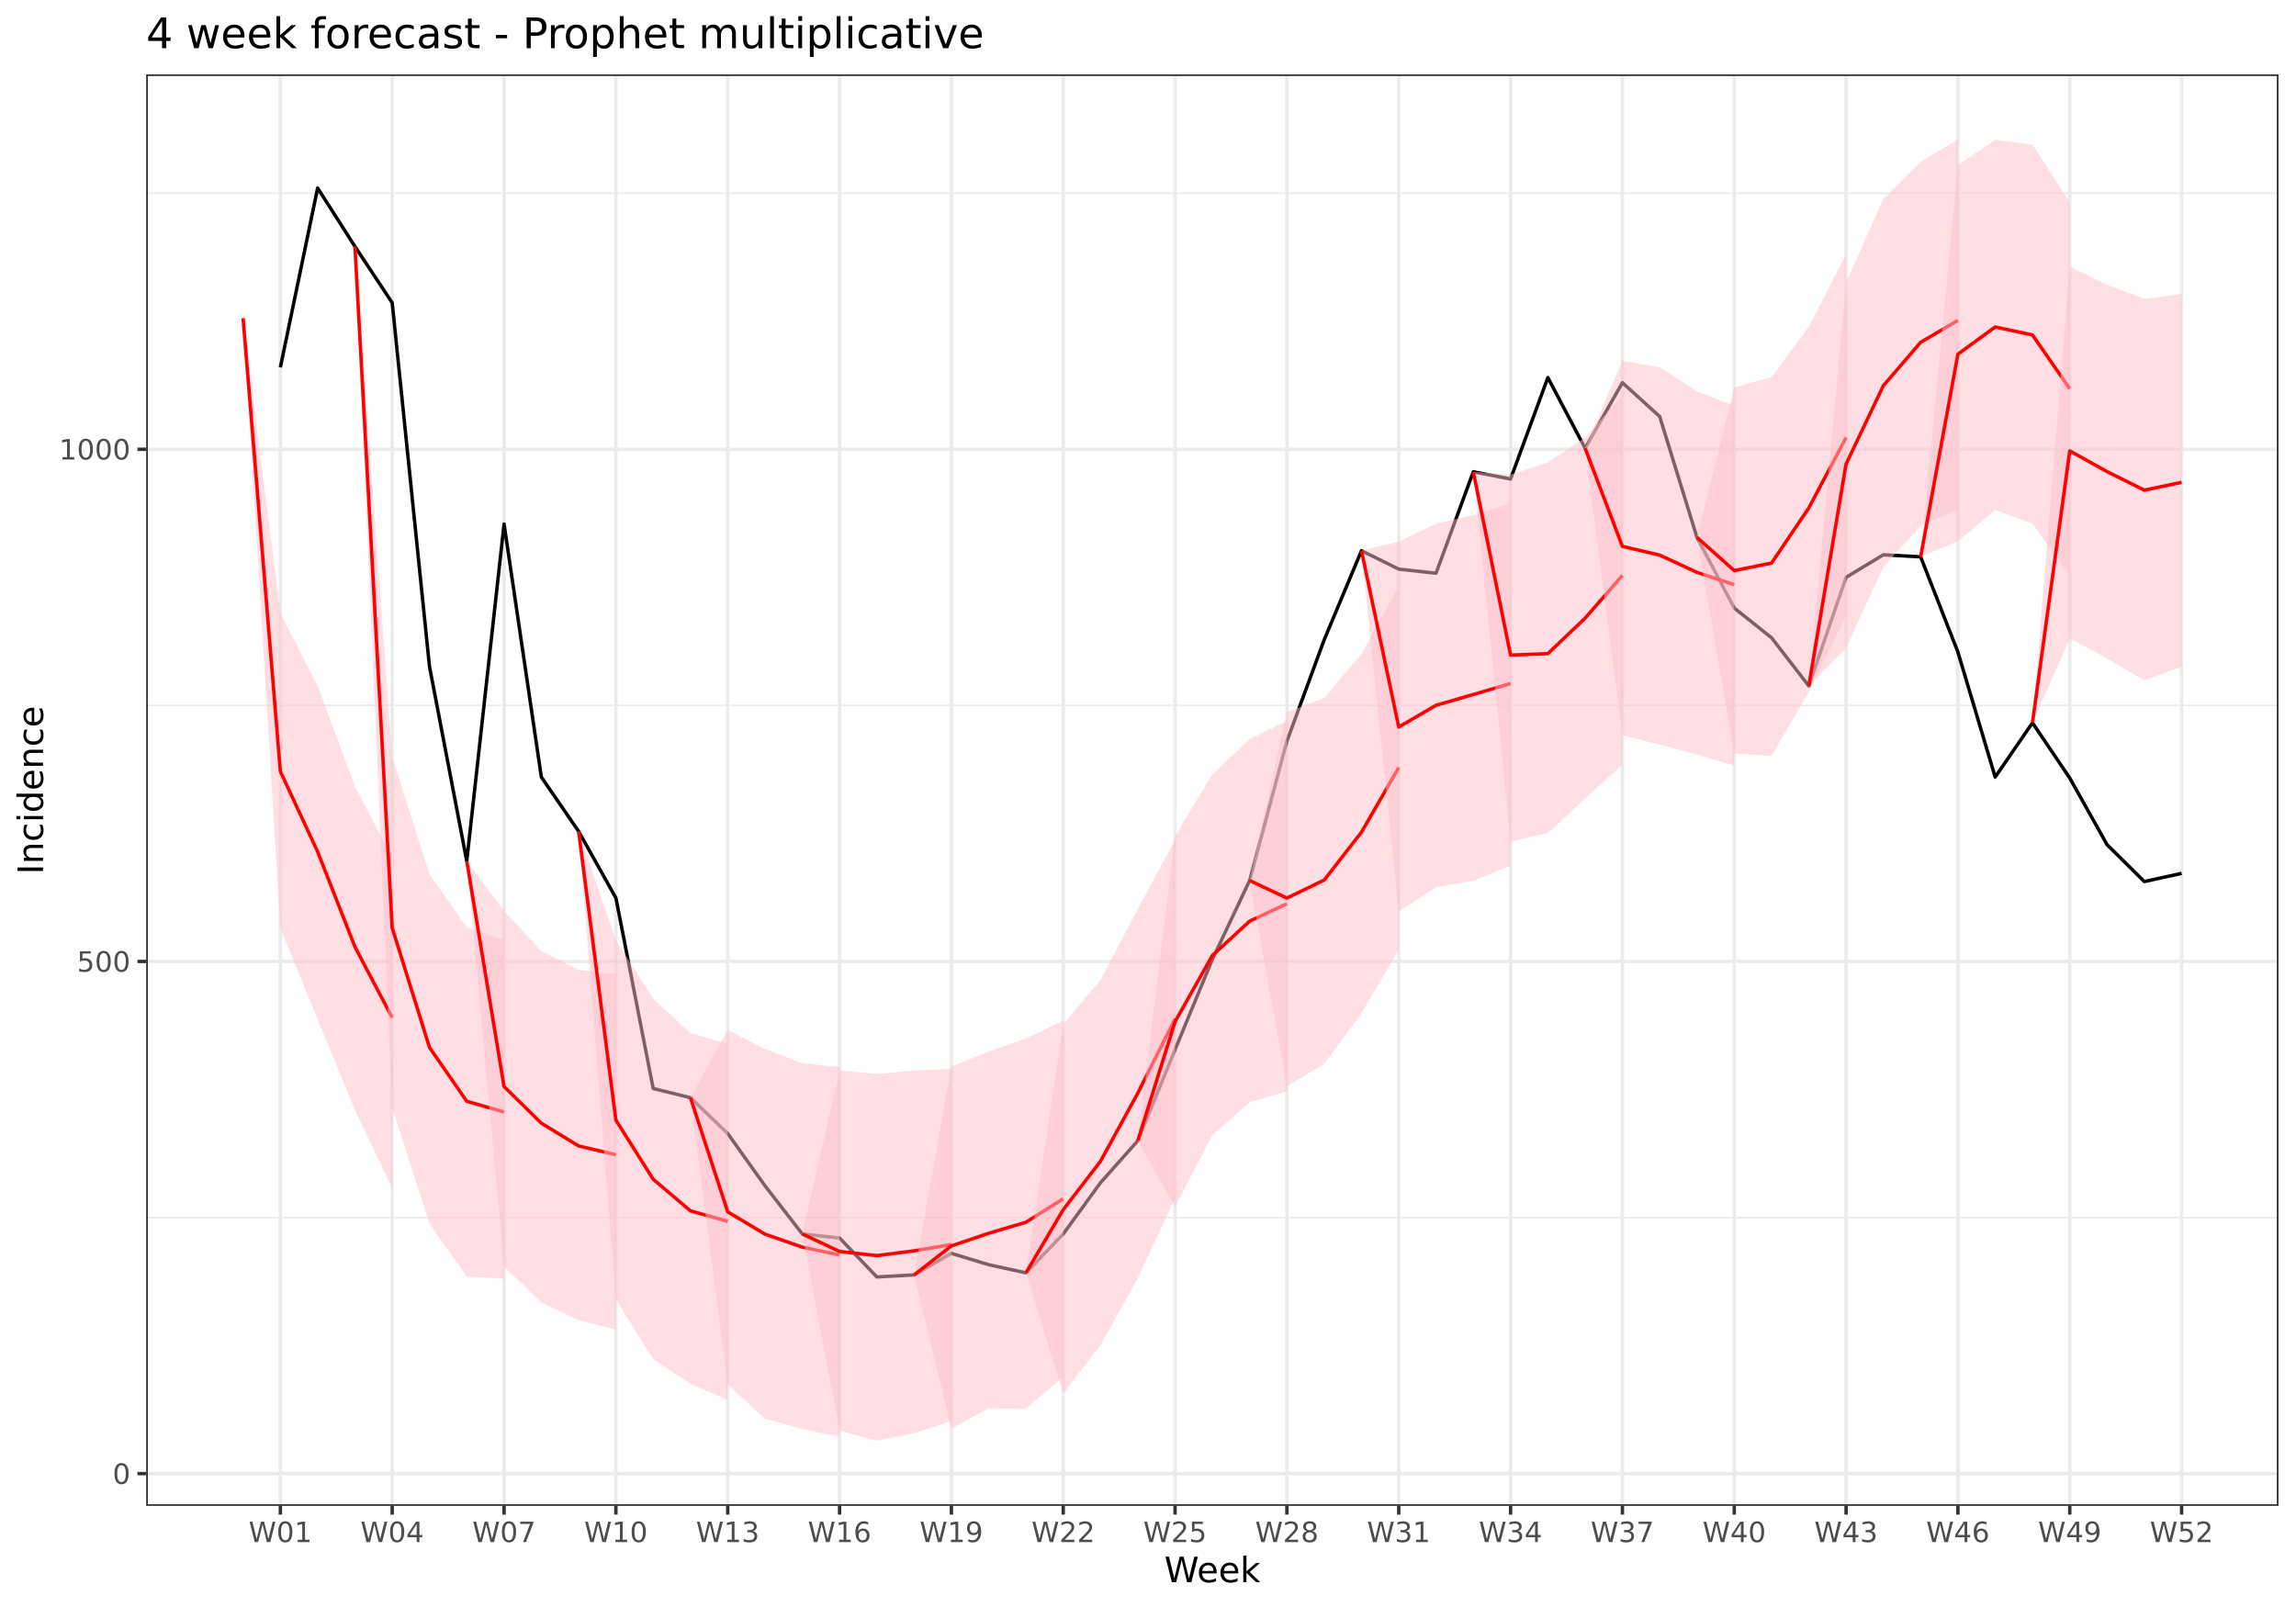
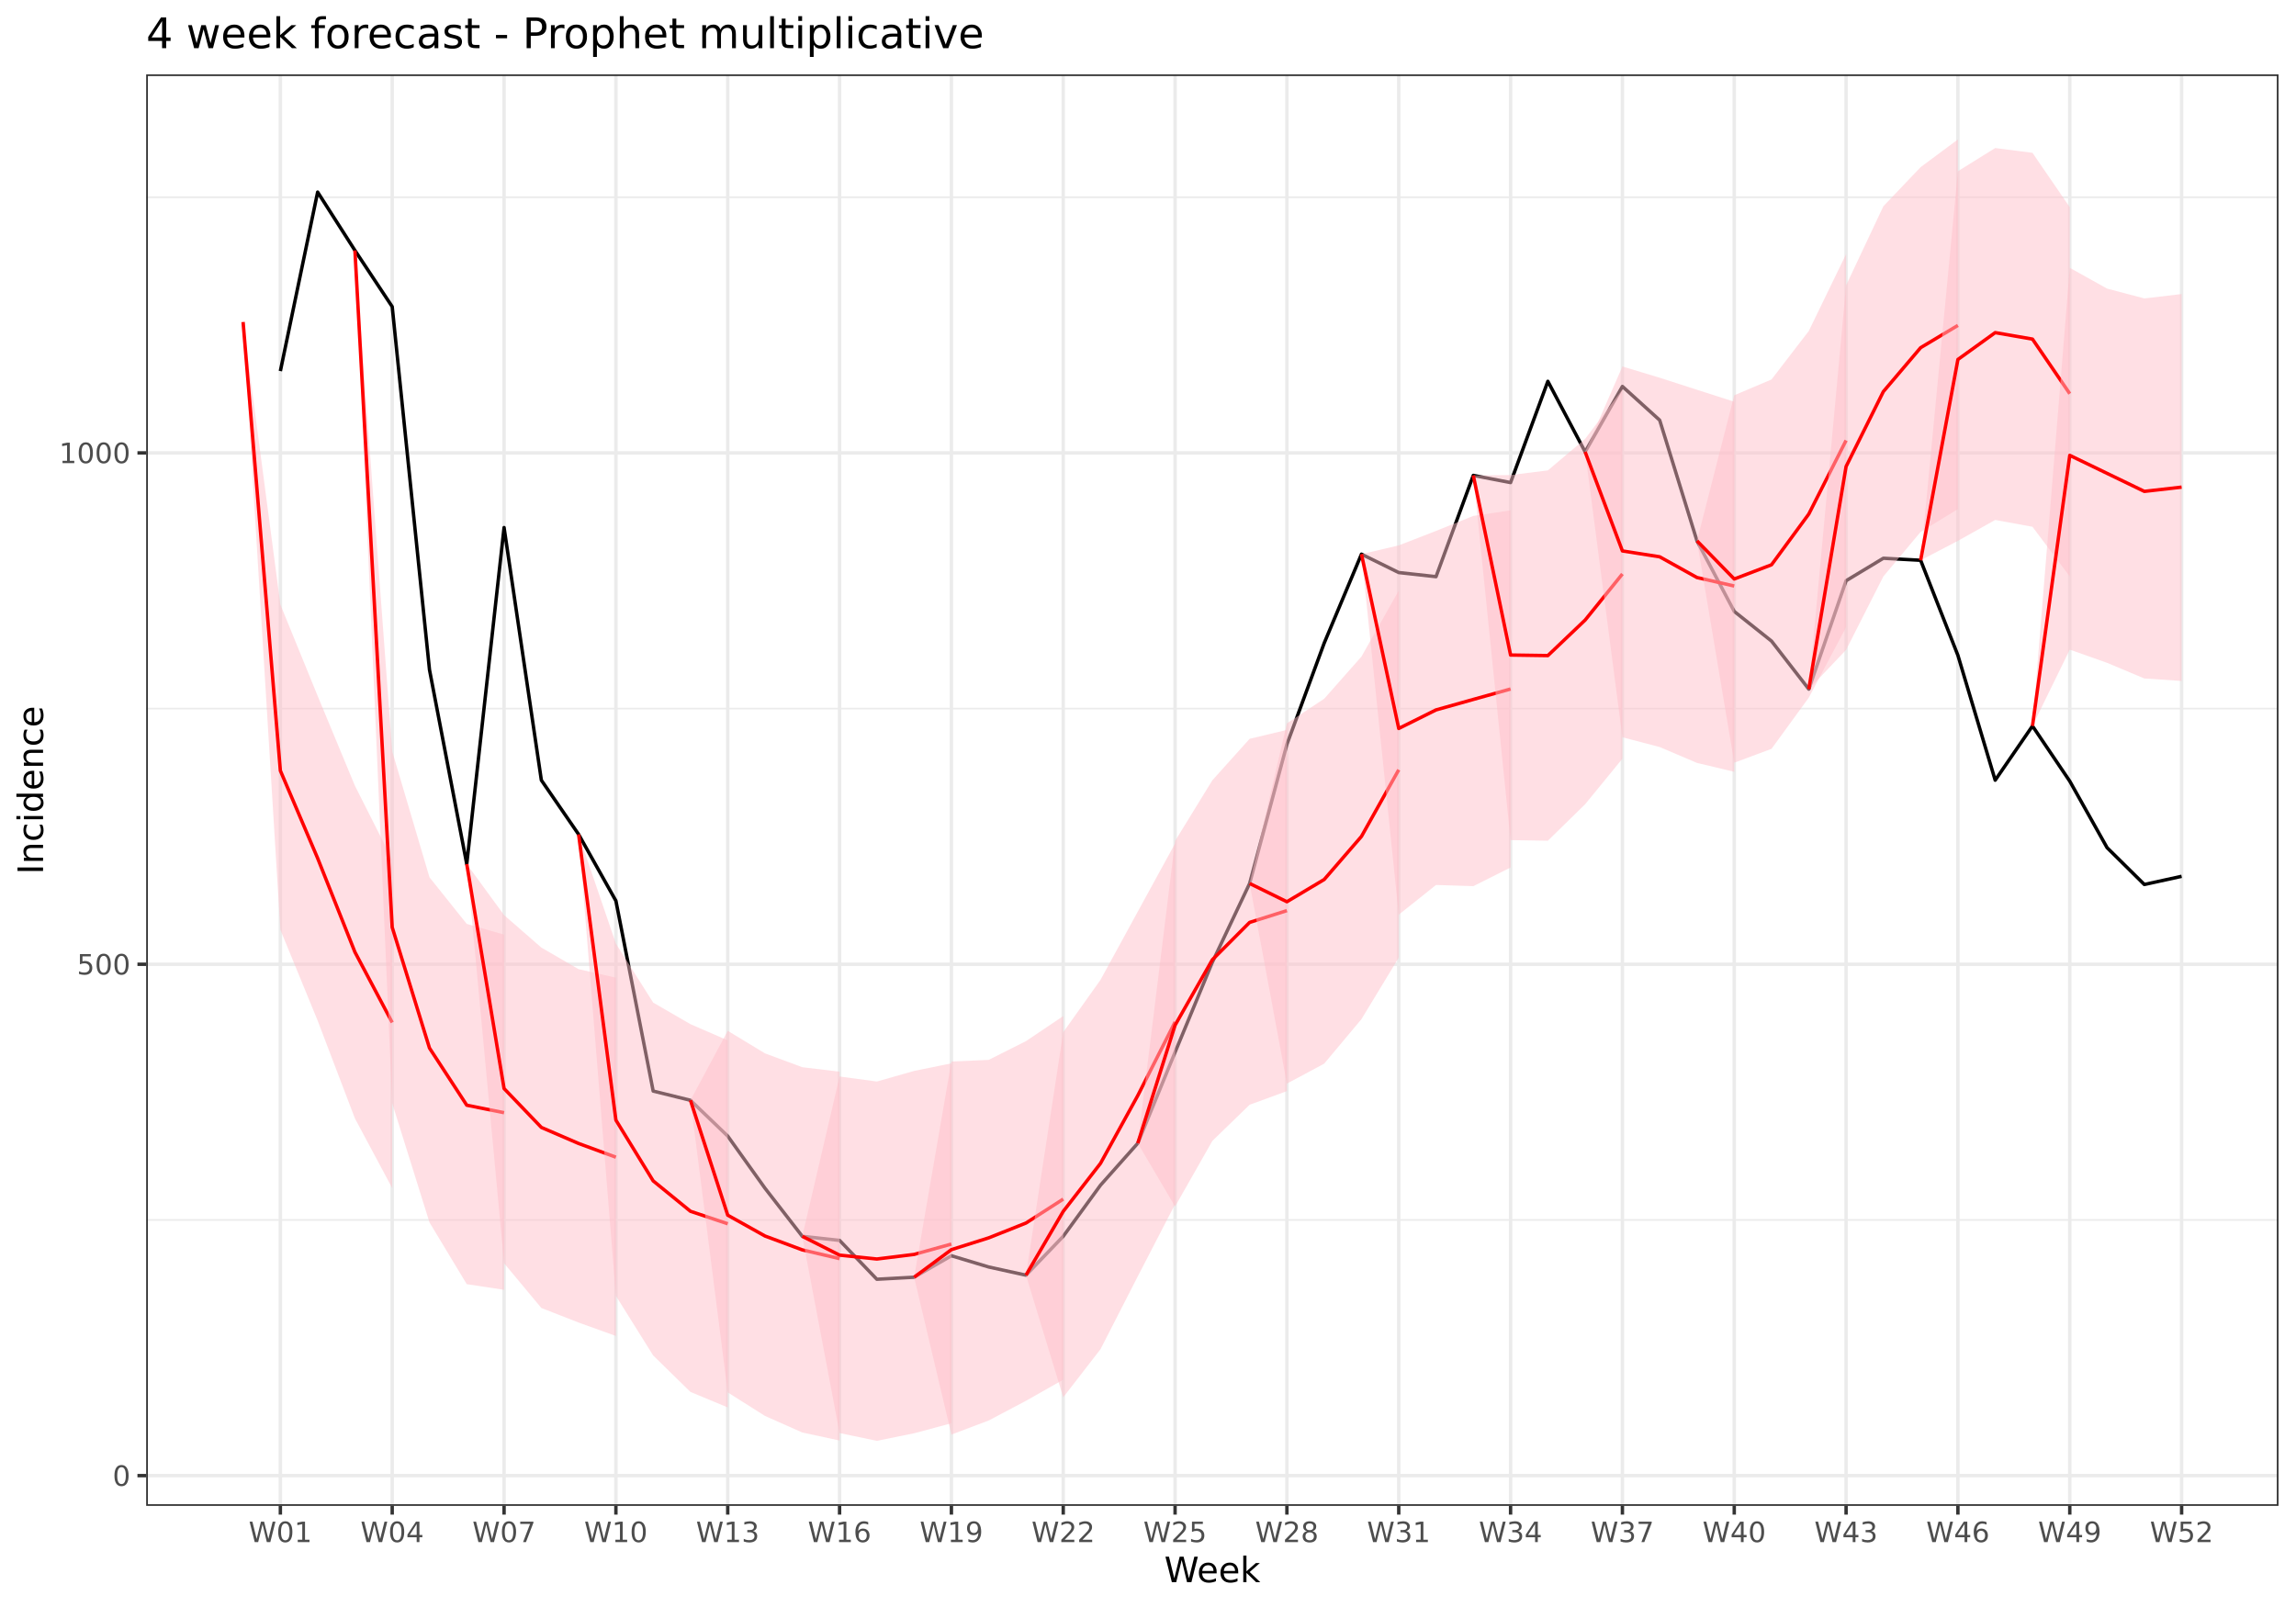
<svg xmlns="http://www.w3.org/2000/svg" class="svglite" width="720.00pt" height="504.00pt" viewBox="0 0 720.00 504.00">
  <defs>
    <style type="text/css">
    .svglite line, .svglite polyline, .svglite polygon, .svglite path, .svglite rect, .svglite circle {
      fill: none;
      stroke: #000000;
      stroke-linecap: round;
      stroke-linejoin: round;
      stroke-miterlimit: 10.00;
    }
    .svglite text {
      white-space: pre;
    }
  </style>
  </defs>
  <rect width="100%" height="100%" style="stroke: none; fill: #FFFFFF;" />
  <defs>
    <clipPath id="cpMC4wMHw3MjAuMDB8MC4wMHw1MDQuMDA=">
      <rect x="0.00" y="0.00" width="720.00" height="504.00" />
    </clipPath>
  </defs>
  <g clip-path="url(#cpMC4wMHw3MjAuMDB8MC4wMHw1MDQuMDA=)">
    <rect x="0.00" y="-0" width="720.00" height="504.00" style="stroke-width: 1.07; stroke: #FFFFFF; fill: #FFFFFF;" />
  </g>
  <defs>
    <clipPath id="cpNDUuODR8NzE0LjUyfDIzLjMyfDQ3Mi4yOQ==">
      <rect x="45.84" y="23.32" width="668.68" height="448.97" />
    </clipPath>
  </defs>
  <g clip-path="url(#cpNDUuODR8NzE0LjUyfDIzLjMyfDQ3Mi4yOQ==)">
    <rect x="45.84" y="23.32" width="668.68" height="448.97" style="stroke-width: 1.07; stroke: none; fill: #FFFFFF;" />
-     <polyline points="45.84,381.86 714.52,381.86 " style="stroke-width: 0.53; stroke: #EBEBEB; stroke-linecap: butt;" />
-     <polyline points="45.84,221.22 714.52,221.22 " style="stroke-width: 0.53; stroke: #EBEBEB; stroke-linecap: butt;" />
-     <polyline points="45.84,60.59 714.52,60.59 " style="stroke-width: 0.53; stroke: #EBEBEB; stroke-linecap: butt;" />
-     <polyline points="45.84,462.17 714.52,462.17 " style="stroke-width: 1.07; stroke: #EBEBEB; stroke-linecap: butt;" />
-     <polyline points="45.84,301.54 714.52,301.54 " style="stroke-width: 1.07; stroke: #EBEBEB; stroke-linecap: butt;" />
-     <polyline points="45.84,140.91 714.52,140.91 " style="stroke-width: 1.07; stroke: #EBEBEB; stroke-linecap: butt;" />
+     <polyline points="45.84,382.61 714.52,382.61 " style="stroke-width: 0.53; stroke: #EBEBEB; stroke-linecap: butt;" />
+     <polyline points="45.84,222.23 714.52,222.23 " style="stroke-width: 0.53; stroke: #EBEBEB; stroke-linecap: butt;" />
+     <polyline points="45.84,61.86 714.52,61.86 " style="stroke-width: 0.53; stroke: #EBEBEB; stroke-linecap: butt;" />
+     <polyline points="45.84,462.80 714.52,462.80 " style="stroke-width: 1.07; stroke: #EBEBEB; stroke-linecap: butt;" />
+     <polyline points="45.84,302.42 714.52,302.42 " style="stroke-width: 1.07; stroke: #EBEBEB; stroke-linecap: butt;" />
+     <polyline points="45.84,142.04 714.52,142.04 " style="stroke-width: 1.07; stroke: #EBEBEB; stroke-linecap: butt;" />
    <polyline points="87.92,472.29 87.92,23.32 " style="stroke-width: 1.07; stroke: #EBEBEB; stroke-linecap: butt;" />
    <polyline points="122.99,472.29 122.99,23.32 " style="stroke-width: 1.07; stroke: #EBEBEB; stroke-linecap: butt;" />
    <polyline points="158.07,472.29 158.07,23.32 " style="stroke-width: 1.07; stroke: #EBEBEB; stroke-linecap: butt;" />
    <polyline points="193.14,472.29 193.14,23.32 " style="stroke-width: 1.07; stroke: #EBEBEB; stroke-linecap: butt;" />
    <polyline points="228.21,472.29 228.21,23.32 " style="stroke-width: 1.07; stroke: #EBEBEB; stroke-linecap: butt;" />
    <polyline points="263.28,472.29 263.28,23.32 " style="stroke-width: 1.07; stroke: #EBEBEB; stroke-linecap: butt;" />
    <polyline points="298.35,472.29 298.35,23.32 " style="stroke-width: 1.07; stroke: #EBEBEB; stroke-linecap: butt;" />
    <polyline points="333.42,472.29 333.42,23.32 " style="stroke-width: 1.07; stroke: #EBEBEB; stroke-linecap: butt;" />
    <polyline points="368.49,472.29 368.49,23.32 " style="stroke-width: 1.07; stroke: #EBEBEB; stroke-linecap: butt;" />
    <polyline points="403.56,472.29 403.56,23.32 " style="stroke-width: 1.07; stroke: #EBEBEB; stroke-linecap: butt;" />
    <polyline points="438.63,472.29 438.63,23.32 " style="stroke-width: 1.07; stroke: #EBEBEB; stroke-linecap: butt;" />
    <polyline points="473.70,472.29 473.70,23.32 " style="stroke-width: 1.07; stroke: #EBEBEB; stroke-linecap: butt;" />
    <polyline points="508.77,472.29 508.77,23.32 " style="stroke-width: 1.07; stroke: #EBEBEB; stroke-linecap: butt;" />
    <polyline points="543.84,472.29 543.84,23.32 " style="stroke-width: 1.07; stroke: #EBEBEB; stroke-linecap: butt;" />
    <polyline points="578.91,472.29 578.91,23.32 " style="stroke-width: 1.07; stroke: #EBEBEB; stroke-linecap: butt;" />
    <polyline points="613.98,472.29 613.98,23.32 " style="stroke-width: 1.07; stroke: #EBEBEB; stroke-linecap: butt;" />
    <polyline points="649.06,472.29 649.06,23.32 " style="stroke-width: 1.07; stroke: #EBEBEB; stroke-linecap: butt;" />
    <polyline points="684.13,472.29 684.13,23.32 " style="stroke-width: 1.07; stroke: #EBEBEB; stroke-linecap: butt;" />
-     <polyline points="87.92,115.21 99.61,58.98 111.30,77.30 122.99,94.97 134.68,209.02 146.37,270.06 158.07,164.36 169.76,243.71 181.45,260.74 193.14,281.62 204.83,341.38 216.52,344.27 228.21,355.51 239.90,371.90 251.59,387.00 263.28,388.28 274.97,400.49 286.66,399.85 298.35,393.10 310.04,396.64 321.73,399.21 333.42,387.00 345.11,370.93 356.80,357.76 368.49,329.17 380.18,300.90 391.87,276.16 403.56,232.47 415.25,200.66 426.94,172.71 438.63,178.49 450.32,179.78 462.01,147.97 473.70,150.22 485.39,118.42 497.08,140.59 508.77,120.02 520.46,130.63 532.15,168.54 543.84,190.70 555.53,200.02 567.22,215.12 578.91,181.07 590.60,174.00 602.29,174.64 613.98,204.52 625.67,243.71 637.36,226.69 649.06,244.03 660.75,264.92 672.44,276.48 684.13,273.91 " style="stroke-width: 1.07; stroke-linecap: butt;" />
-     <polygon points="76.23,99.78 87.92,192.35 99.61,215.08 111.30,246.64 122.99,269.02 122.99,372.71 111.30,348.12 99.61,319.67 87.92,291.11 76.23,99.78 " style="stroke-width: 0.00; stroke: none; stroke-linecap: butt; fill: #FFC0CB; fill-opacity: 0.50;" />
-     <polyline points="76.23,99.78 87.92,192.35 99.61,215.08 111.30,246.64 122.99,269.02 " style="stroke-width: 1.07; stroke: none; stroke-linecap: butt;" />
-     <polyline points="122.99,372.71 111.30,348.12 99.61,319.67 87.92,291.11 76.23,99.78 " style="stroke-width: 1.07; stroke: none; stroke-linecap: butt;" />
-     <polyline points="76.23,99.78 87.92,241.95 99.61,267.13 111.30,296.94 122.99,319.18 " style="stroke-width: 1.07; stroke: #FF0000; stroke-linecap: butt;" />
-     <polygon points="111.30,77.30 122.99,237.41 134.68,274.17 146.37,290.93 158.07,294.77 158.07,401.06 146.37,400.38 134.68,383.77 122.99,347.39 111.30,77.30 " style="stroke-width: 0.00; stroke: none; stroke-linecap: butt; fill: #FFC0CB; fill-opacity: 0.50;" />
-     <polyline points="111.30,77.30 122.99,237.41 134.68,274.17 146.37,290.93 158.07,294.77 " style="stroke-width: 1.07; stroke: none; stroke-linecap: butt;" />
-     <polyline points="158.07,401.06 146.37,400.38 134.68,383.77 122.99,347.39 111.30,77.30 " style="stroke-width: 1.07; stroke: none; stroke-linecap: butt;" />
-     <polyline points="111.30,77.30 122.99,291.00 134.68,328.50 146.37,345.40 158.07,348.75 " style="stroke-width: 1.07; stroke: #FF0000; stroke-linecap: butt;" />
-     <polygon points="146.37,270.06 158.07,285.70 169.76,298.31 181.45,304.19 193.14,305.54 193.14,416.96 181.45,414.02 169.76,408.46 158.07,397.29 146.37,270.06 " style="stroke-width: 0.00; stroke: none; stroke-linecap: butt; fill: #FFC0CB; fill-opacity: 0.50;" />
-     <polyline points="146.37,270.06 158.07,285.70 169.76,298.31 181.45,304.19 193.14,305.54 " style="stroke-width: 1.07; stroke: none; stroke-linecap: butt;" />
-     <polyline points="193.14,416.96 181.45,414.02 169.76,408.46 158.07,397.29 146.37,270.06 " style="stroke-width: 1.07; stroke: none; stroke-linecap: butt;" />
-     <polyline points="146.37,270.06 158.07,340.78 169.76,352.27 181.45,359.40 193.14,362.16 " style="stroke-width: 1.07; stroke: #FF0000; stroke-linecap: butt;" />
-     <polygon points="181.45,260.74 193.14,294.89 204.83,313.18 216.52,324.07 228.21,327.38 228.21,439.04 216.52,434.03 204.83,426.26 193.14,407.62 181.45,260.74 " style="stroke-width: 0.00; stroke: none; stroke-linecap: butt; fill: #FFC0CB; fill-opacity: 0.50;" />
-     <polyline points="181.45,260.74 193.14,294.89 204.83,313.18 216.52,324.07 228.21,327.38 " style="stroke-width: 1.07; stroke: none; stroke-linecap: butt;" />
-     <polyline points="228.21,439.04 216.52,434.03 204.83,426.26 193.14,407.62 181.45,260.74 " style="stroke-width: 1.07; stroke: none; stroke-linecap: butt;" />
-     <polyline points="181.45,260.74 193.14,351.32 204.83,369.84 216.52,379.76 228.21,383.04 " style="stroke-width: 1.07; stroke: #FF0000; stroke-linecap: butt;" />
-     <polygon points="216.52,344.27 228.21,323.03 239.90,328.96 251.59,333.48 263.28,334.69 263.28,450.71 251.59,448.15 239.90,444.98 228.21,434.23 216.52,344.27 " style="stroke-width: 0.00; stroke: none; stroke-linecap: butt; fill: #FFC0CB; fill-opacity: 0.50;" />
-     <polyline points="216.52,344.27 228.21,323.03 239.90,328.96 251.59,333.48 263.28,334.69 " style="stroke-width: 1.07; stroke: none; stroke-linecap: butt;" />
-     <polyline points="263.28,450.71 251.59,448.15 239.90,444.98 228.21,434.23 216.52,344.27 " style="stroke-width: 1.07; stroke: none; stroke-linecap: butt;" />
-     <polyline points="216.52,344.27 228.21,380.07 239.90,387.07 251.59,391.14 263.28,393.61 " style="stroke-width: 1.07; stroke: #FF0000; stroke-linecap: butt;" />
-     <polygon points="251.59,387.00 263.28,335.68 274.97,336.85 286.66,335.74 298.35,335.21 298.35,445.66 286.66,449.51 274.97,451.89 263.28,448.68 251.59,387.00 " style="stroke-width: 0.00; stroke: none; stroke-linecap: butt; fill: #FFC0CB; fill-opacity: 0.50;" />
-     <polyline points="251.59,387.00 263.28,335.68 274.97,336.85 286.66,335.74 298.35,335.21 " style="stroke-width: 1.07; stroke: none; stroke-linecap: butt;" />
-     <polyline points="298.35,445.66 286.66,449.51 274.97,451.89 263.28,448.68 251.59,387.00 " style="stroke-width: 1.07; stroke: none; stroke-linecap: butt;" />
-     <polyline points="251.59,387.00 263.28,392.50 274.97,393.80 286.66,392.30 298.35,390.30 " style="stroke-width: 1.07; stroke: #FF0000; stroke-linecap: butt;" />
-     <polygon points="286.66,399.85 298.35,334.52 310.04,329.78 321.73,325.68 333.42,320.12 333.42,431.76 321.73,441.87 310.04,441.68 298.35,448.05 286.66,399.85 " style="stroke-width: 0.00; stroke: none; stroke-linecap: butt; fill: #FFC0CB; fill-opacity: 0.50;" />
-     <polyline points="286.66,399.85 298.35,334.52 310.04,329.78 321.73,325.68 333.42,320.12 " style="stroke-width: 1.07; stroke: none; stroke-linecap: butt;" />
-     <polyline points="333.42,431.76 321.73,441.87 310.04,441.68 298.35,448.05 286.66,399.85 " style="stroke-width: 1.07; stroke: none; stroke-linecap: butt;" />
-     <polyline points="286.66,399.85 298.35,390.74 310.04,386.79 321.73,383.33 333.42,375.96 " style="stroke-width: 1.07; stroke: #FF0000; stroke-linecap: butt;" />
-     <polygon points="321.73,399.21 333.42,321.23 345.11,307.34 356.80,285.11 368.49,263.35 368.49,375.82 356.80,400.82 345.11,421.92 333.42,436.93 321.73,399.21 " style="stroke-width: 0.00; stroke: none; stroke-linecap: butt; fill: #FFC0CB; fill-opacity: 0.50;" />
-     <polyline points="321.73,399.21 333.42,321.23 345.11,307.34 356.80,285.11 368.49,263.35 " style="stroke-width: 1.07; stroke: none; stroke-linecap: butt;" />
-     <polyline points="368.49,375.82 356.80,400.82 345.11,421.92 333.42,436.93 321.73,399.21 " style="stroke-width: 1.07; stroke: none; stroke-linecap: butt;" />
-     <polyline points="321.73,399.21 333.42,379.39 345.11,364.19 356.80,342.84 368.49,319.52 " style="stroke-width: 1.07; stroke: #FF0000; stroke-linecap: butt;" />
-     <polygon points="356.80,357.76 368.49,262.25 380.18,242.85 391.87,231.85 403.56,226.06 403.56,342.26 391.87,345.68 380.18,356.04 368.49,378.46 356.80,357.76 " style="stroke-width: 0.00; stroke: none; stroke-linecap: butt; fill: #FFC0CB; fill-opacity: 0.50;" />
-     <polyline points="356.80,357.76 368.49,262.25 380.18,242.85 391.87,231.85 403.56,226.06 " style="stroke-width: 1.07; stroke: none; stroke-linecap: butt;" />
-     <polyline points="403.56,342.26 391.87,345.68 380.18,356.04 368.49,378.46 356.80,357.76 " style="stroke-width: 1.07; stroke: none; stroke-linecap: butt;" />
-     <polyline points="356.80,357.76 368.49,320.41 380.18,299.67 391.87,288.90 403.56,283.43 " style="stroke-width: 1.07; stroke: #FF0000; stroke-linecap: butt;" />
-     <polygon points="391.87,276.16 403.56,223.35 415.25,218.91 426.94,205.05 438.63,183.88 438.63,297.82 426.94,317.76 415.25,333.66 403.56,340.67 391.87,276.16 " style="stroke-width: 0.00; stroke: none; stroke-linecap: butt; fill: #FFC0CB; fill-opacity: 0.50;" />
-     <polyline points="391.87,276.16 403.56,223.35 415.25,218.91 426.94,205.05 438.63,183.88 " style="stroke-width: 1.07; stroke: none; stroke-linecap: butt;" />
-     <polyline points="438.63,297.82 426.94,317.76 415.25,333.66 403.56,340.67 391.87,276.16 " style="stroke-width: 1.07; stroke: none; stroke-linecap: butt;" />
-     <polyline points="391.87,276.16 403.56,281.66 415.25,276.01 426.94,261.00 438.63,240.71 " style="stroke-width: 1.07; stroke: #FF0000; stroke-linecap: butt;" />
-     <polygon points="426.94,172.71 438.63,169.84 450.32,164.24 462.01,161.52 473.70,157.84 473.70,271.49 462.01,276.25 450.32,278.27 438.63,285.88 426.94,172.71 " style="stroke-width: 0.00; stroke: none; stroke-linecap: butt; fill: #FFC0CB; fill-opacity: 0.50;" />
-     <polyline points="426.94,172.71 438.63,169.84 450.32,164.24 462.01,161.52 473.70,157.84 " style="stroke-width: 1.07; stroke: none; stroke-linecap: butt;" />
-     <polyline points="473.70,271.49 462.01,276.25 450.32,278.27 438.63,285.88 426.94,172.71 " style="stroke-width: 1.07; stroke: none; stroke-linecap: butt;" />
-     <polyline points="426.94,172.71 438.63,228.02 450.32,221.20 462.01,217.81 473.70,214.38 " style="stroke-width: 1.07; stroke: #FF0000; stroke-linecap: butt;" />
-     <polygon points="462.01,147.97 473.70,148.83 485.39,145.06 497.08,137.22 508.77,123.93 508.77,239.81 497.08,250.41 485.39,261.33 473.70,263.86 462.01,147.97 " style="stroke-width: 0.00; stroke: none; stroke-linecap: butt; fill: #FFC0CB; fill-opacity: 0.50;" />
-     <polyline points="462.01,147.97 473.70,148.83 485.39,145.06 497.08,137.22 508.77,123.93 " style="stroke-width: 1.07; stroke: none; stroke-linecap: butt;" />
-     <polyline points="508.77,239.81 497.08,250.41 485.39,261.33 473.70,263.86 462.01,147.97 " style="stroke-width: 1.07; stroke: none; stroke-linecap: butt;" />
-     <polyline points="462.01,147.97 473.70,205.46 485.39,205.00 497.08,193.87 508.77,180.47 " style="stroke-width: 1.07; stroke: #FF0000; stroke-linecap: butt;" />
-     <polygon points="497.08,140.59 508.77,113.11 520.46,115.17 532.15,122.71 543.84,127.25 543.84,240.13 532.15,236.62 520.46,233.55 508.77,230.65 497.08,140.59 " style="stroke-width: 0.00; stroke: none; stroke-linecap: butt; fill: #FFC0CB; fill-opacity: 0.50;" />
-     <polyline points="497.08,140.59 508.77,113.11 520.46,115.17 532.15,122.71 543.84,127.25 " style="stroke-width: 1.07; stroke: none; stroke-linecap: butt;" />
-     <polyline points="543.84,240.13 532.15,236.62 520.46,233.55 508.77,230.65 497.08,140.59 " style="stroke-width: 1.07; stroke: none; stroke-linecap: butt;" />
-     <polyline points="497.08,140.59 508.77,171.36 520.46,174.10 532.15,179.51 543.84,183.38 " style="stroke-width: 1.07; stroke: #FF0000; stroke-linecap: butt;" />
-     <polygon points="532.15,168.54 543.84,121.50 555.53,118.28 567.22,102.49 578.91,79.72 578.91,193.15 567.22,217.06 555.53,237.09 543.84,236.37 532.15,168.54 " style="stroke-width: 0.00; stroke: none; stroke-linecap: butt; fill: #FFC0CB; fill-opacity: 0.50;" />
-     <polyline points="532.15,168.54 543.84,121.50 555.53,118.28 567.22,102.49 578.91,79.72 " style="stroke-width: 1.07; stroke: none; stroke-linecap: butt;" />
-     <polyline points="578.91,193.15 567.22,217.06 555.53,237.09 543.84,236.37 532.15,168.54 " style="stroke-width: 1.07; stroke: none; stroke-linecap: butt;" />
-     <polyline points="532.15,168.54 543.84,178.95 555.53,176.60 567.22,159.32 578.91,137.21 " style="stroke-width: 1.07; stroke: #FF0000; stroke-linecap: butt;" />
-     <polygon points="567.22,215.12 578.91,88.63 590.60,62.37 602.29,50.76 613.98,43.73 613.98,159.70 602.29,164.94 590.60,177.75 578.91,203.24 567.22,215.12 " style="stroke-width: 0.00; stroke: none; stroke-linecap: butt; fill: #FFC0CB; fill-opacity: 0.50;" />
-     <polyline points="567.22,215.12 578.91,88.63 590.60,62.37 602.29,50.76 613.98,43.73 " style="stroke-width: 1.07; stroke: none; stroke-linecap: butt;" />
-     <polyline points="613.98,159.70 602.29,164.94 590.60,177.75 578.91,203.24 567.22,215.12 " style="stroke-width: 1.07; stroke: none; stroke-linecap: butt;" />
-     <polyline points="567.22,215.12 578.91,145.53 590.60,120.96 602.29,107.36 613.98,100.49 " style="stroke-width: 1.07; stroke: #FF0000; stroke-linecap: butt;" />
-     <polygon points="602.29,174.64 613.98,51.78 625.67,43.88 637.36,45.33 649.06,63.38 649.06,180.66 637.36,164.24 625.67,159.89 613.98,169.73 602.29,174.64 " style="stroke-width: 0.00; stroke: none; stroke-linecap: butt; fill: #FFC0CB; fill-opacity: 0.50;" />
-     <polyline points="602.29,174.64 613.98,51.78 625.67,43.88 637.36,45.33 649.06,63.38 " style="stroke-width: 1.07; stroke: none; stroke-linecap: butt;" />
-     <polyline points="649.06,180.66 637.36,164.24 625.67,159.89 613.98,169.73 602.29,174.64 " style="stroke-width: 1.07; stroke: none; stroke-linecap: butt;" />
-     <polyline points="602.29,174.64 613.98,111.07 625.67,102.55 637.36,105.05 649.06,121.93 " style="stroke-width: 1.07; stroke: #FF0000; stroke-linecap: butt;" />
-     <polygon points="637.36,226.69 649.06,83.51 660.75,89.33 672.44,93.73 684.13,92.21 684.13,209.08 672.44,213.38 660.75,206.50 649.06,200.26 637.36,226.69 " style="stroke-width: 0.00; stroke: none; stroke-linecap: butt; fill: #FFC0CB; fill-opacity: 0.50;" />
-     <polyline points="637.36,226.69 649.06,83.51 660.75,89.33 672.44,93.73 684.13,92.21 " style="stroke-width: 1.07; stroke: none; stroke-linecap: butt;" />
-     <polyline points="684.13,209.08 672.44,213.38 660.75,206.50 649.06,200.26 637.36,226.69 " style="stroke-width: 1.07; stroke: none; stroke-linecap: butt;" />
-     <polyline points="637.36,226.69 649.06,141.41 660.75,147.92 672.44,153.73 684.13,151.28 " style="stroke-width: 1.07; stroke: #FF0000; stroke-linecap: butt;" />
+     <polyline points="87.92,116.38 99.61,60.25 111.30,78.54 122.99,96.18 134.68,210.04 146.37,270.99 158.07,165.46 169.76,244.69 181.45,261.69 193.14,282.53 204.83,342.19 216.52,345.08 228.21,356.31 239.90,372.67 251.59,387.74 263.28,389.02 274.97,401.21 286.66,400.57 298.35,393.84 310.04,397.36 321.73,399.93 333.42,387.74 345.11,371.70 356.80,358.55 368.49,330.01 380.18,301.78 391.87,277.08 403.56,233.46 415.25,201.70 426.94,173.80 438.63,179.57 450.32,180.86 462.01,149.10 473.70,151.35 485.39,119.59 497.08,141.72 508.77,121.20 520.46,131.78 532.15,169.63 543.84,191.76 555.53,201.06 567.22,216.14 578.91,182.14 590.60,175.08 602.29,175.72 613.98,205.55 625.67,244.69 637.36,227.69 649.06,245.01 660.75,265.85 672.44,277.40 684.13,274.84 " style="stroke-width: 1.07; stroke-linecap: butt;" />
+     <polygon points="76.23,100.99 87.92,189.60 99.61,218.26 111.30,246.43 122.99,269.58 122.99,372.61 111.30,350.77 99.61,320.09 87.92,291.60 76.23,100.99 " style="stroke-width: 0.00; stroke: none; stroke-linecap: butt; fill: #FFC0CB; fill-opacity: 0.50;" />
+     <polyline points="76.23,100.99 87.92,189.60 99.61,218.26 111.30,246.43 122.99,269.58 " style="stroke-width: 1.07; stroke: none; stroke-linecap: butt;" />
+     <polyline points="122.99,372.61 111.30,350.77 99.61,320.09 87.92,291.60 76.23,100.99 " style="stroke-width: 1.07; stroke: none; stroke-linecap: butt;" />
+     <polyline points="76.23,100.99 87.92,241.71 99.61,269.17 111.30,298.60 122.99,320.68 " style="stroke-width: 1.07; stroke: #FF0000; stroke-linecap: butt;" />
+     <polygon points="111.30,78.54 122.99,235.62 134.68,275.15 146.37,289.76 158.07,293.12 158.07,404.52 146.37,402.75 134.68,383.38 122.99,345.99 111.30,78.54 " style="stroke-width: 0.00; stroke: none; stroke-linecap: butt; fill: #FFC0CB; fill-opacity: 0.50;" />
+     <polyline points="111.30,78.54 122.99,235.62 134.68,275.15 146.37,289.76 158.07,293.12 " style="stroke-width: 1.07; stroke: none; stroke-linecap: butt;" />
+     <polyline points="158.07,404.52 146.37,402.75 134.68,383.38 122.99,345.99 111.30,78.54 " style="stroke-width: 1.07; stroke: none; stroke-linecap: butt;" />
+     <polyline points="111.30,78.54 122.99,290.82 134.68,328.70 146.37,346.62 158.07,348.97 " style="stroke-width: 1.07; stroke: #FF0000; stroke-linecap: butt;" />
+     <polygon points="146.37,270.99 158.07,287.00 169.76,297.19 181.45,303.96 193.14,306.63 193.14,419.00 181.45,414.79 169.76,410.22 158.07,396.19 146.37,270.99 " style="stroke-width: 0.00; stroke: none; stroke-linecap: butt; fill: #FFC0CB; fill-opacity: 0.50;" />
+     <polyline points="146.37,270.99 158.07,287.00 169.76,297.19 181.45,303.96 193.14,306.63 " style="stroke-width: 1.07; stroke: none; stroke-linecap: butt;" />
+     <polyline points="193.14,419.00 181.45,414.79 169.76,410.22 158.07,396.19 146.37,270.99 " style="stroke-width: 1.07; stroke: none; stroke-linecap: butt;" />
+     <polyline points="146.37,270.99 158.07,341.40 169.76,353.59 181.45,358.63 193.14,362.93 " style="stroke-width: 1.07; stroke: #FF0000; stroke-linecap: butt;" />
+     <polygon points="181.45,261.69 193.14,295.95 204.83,314.44 216.52,321.21 228.21,326.29 228.21,441.41 216.52,436.55 204.83,425.11 193.14,406.42 181.45,261.69 " style="stroke-width: 0.00; stroke: none; stroke-linecap: butt; fill: #FFC0CB; fill-opacity: 0.50;" />
+     <polyline points="181.45,261.69 193.14,295.95 204.83,314.44 216.52,321.21 228.21,326.29 " style="stroke-width: 1.07; stroke: none; stroke-linecap: butt;" />
+     <polyline points="228.21,441.41 216.52,436.55 204.83,425.11 193.14,406.42 181.45,261.69 " style="stroke-width: 1.07; stroke: none; stroke-linecap: butt;" />
+     <polyline points="181.45,261.69 193.14,351.30 204.83,370.36 216.52,379.89 228.21,383.81 " style="stroke-width: 1.07; stroke: #FF0000; stroke-linecap: butt;" />
+     <polygon points="216.52,345.08 228.21,323.29 239.90,330.37 251.59,334.71 263.28,336.11 263.28,451.79 251.59,449.27 239.90,444.08 228.21,436.70 216.52,345.08 " style="stroke-width: 0.00; stroke: none; stroke-linecap: butt; fill: #FFC0CB; fill-opacity: 0.50;" />
+     <polyline points="216.52,345.08 228.21,323.29 239.90,330.37 251.59,334.71 263.28,336.11 " style="stroke-width: 1.07; stroke: none; stroke-linecap: butt;" />
+     <polyline points="263.28,451.79 251.59,449.27 239.90,444.08 228.21,436.70 216.52,345.08 " style="stroke-width: 1.07; stroke: none; stroke-linecap: butt;" />
+     <polyline points="216.52,345.08 228.21,381.12 239.90,387.65 251.59,392.00 263.28,394.74 " style="stroke-width: 1.07; stroke: #FF0000; stroke-linecap: butt;" />
+     <polygon points="251.59,387.74 263.28,337.62 274.97,339.20 286.66,335.87 298.35,333.49 298.35,446.38 286.66,449.51 274.97,451.89 263.28,449.45 251.59,387.74 " style="stroke-width: 0.00; stroke: none; stroke-linecap: butt; fill: #FFC0CB; fill-opacity: 0.50;" />
+     <polyline points="251.59,387.74 263.28,337.62 274.97,339.20 286.66,335.87 298.35,333.49 " style="stroke-width: 1.07; stroke: none; stroke-linecap: butt;" />
+     <polyline points="298.35,446.38 286.66,449.51 274.97,451.89 263.28,449.45 251.59,387.74 " style="stroke-width: 1.07; stroke: none; stroke-linecap: butt;" />
+     <polyline points="251.59,387.74 263.28,393.64 274.97,394.86 286.66,393.42 298.35,390.17 " style="stroke-width: 1.07; stroke: #FF0000; stroke-linecap: butt;" />
+     <polygon points="286.66,400.57 298.35,332.92 310.04,332.41 321.73,326.53 333.42,318.67 333.42,432.71 321.73,439.33 310.04,445.51 298.35,449.92 286.66,400.57 " style="stroke-width: 0.00; stroke: none; stroke-linecap: butt; fill: #FFC0CB; fill-opacity: 0.50;" />
+     <polyline points="286.66,400.57 298.35,332.92 310.04,332.41 321.73,326.53 333.42,318.67 " style="stroke-width: 1.07; stroke: none; stroke-linecap: butt;" />
+     <polyline points="333.42,432.71 321.73,439.33 310.04,445.51 298.35,449.92 286.66,400.57 " style="stroke-width: 1.07; stroke: none; stroke-linecap: butt;" />
+     <polyline points="286.66,400.57 298.35,391.92 310.04,388.23 321.73,383.58 333.42,376.07 " style="stroke-width: 1.07; stroke: #FF0000; stroke-linecap: butt;" />
+     <polygon points="321.73,399.93 333.42,323.73 345.11,307.31 356.80,285.90 368.49,264.54 368.49,377.68 356.80,400.29 345.11,423.14 333.42,438.24 321.73,399.93 " style="stroke-width: 0.00; stroke: none; stroke-linecap: butt; fill: #FFC0CB; fill-opacity: 0.50;" />
+     <polyline points="321.73,399.93 333.42,323.73 345.11,307.31 356.80,285.90 368.49,264.54 " style="stroke-width: 1.07; stroke: none; stroke-linecap: butt;" />
+     <polyline points="368.49,377.68 356.80,400.29 345.11,423.14 333.42,438.24 321.73,399.93 " style="stroke-width: 1.07; stroke: none; stroke-linecap: butt;" />
+     <polyline points="321.73,399.93 333.42,379.92 345.11,364.86 356.80,343.59 368.49,320.52 " style="stroke-width: 1.07; stroke: #FF0000; stroke-linecap: butt;" />
+     <polygon points="356.80,358.55 368.49,263.76 380.18,244.72 391.87,231.71 403.56,228.92 403.56,342.20 391.87,346.48 380.18,357.82 368.49,378.40 356.80,358.55 " style="stroke-width: 0.00; stroke: none; stroke-linecap: butt; fill: #FFC0CB; fill-opacity: 0.50;" />
+     <polyline points="356.80,358.55 368.49,263.76 380.18,244.72 391.87,231.71 403.56,228.92 " style="stroke-width: 1.07; stroke: none; stroke-linecap: butt;" />
+     <polyline points="403.56,342.20 391.87,346.48 380.18,357.82 368.49,378.40 356.80,358.55 " style="stroke-width: 1.07; stroke: none; stroke-linecap: butt;" />
+     <polyline points="356.80,358.55 368.49,321.53 380.18,301.00 391.87,289.29 403.56,285.59 " style="stroke-width: 1.07; stroke: #FF0000; stroke-linecap: butt;" />
+     <polygon points="391.87,277.08 403.56,226.87 415.25,219.15 426.94,205.92 438.63,185.24 438.63,300.35 426.94,319.63 415.25,333.59 403.56,339.86 391.87,277.08 " style="stroke-width: 0.00; stroke: none; stroke-linecap: butt; fill: #FFC0CB; fill-opacity: 0.50;" />
+     <polyline points="391.87,277.08 403.56,226.87 415.25,219.15 426.94,205.92 438.63,185.24 " style="stroke-width: 1.07; stroke: none; stroke-linecap: butt;" />
+     <polyline points="438.63,300.35 426.94,319.63 415.25,333.59 403.56,339.86 391.87,277.08 " style="stroke-width: 1.07; stroke: none; stroke-linecap: butt;" />
+     <polyline points="391.87,277.08 403.56,282.81 415.25,275.84 426.94,262.32 438.63,241.43 " style="stroke-width: 1.07; stroke: #FF0000; stroke-linecap: butt;" />
+     <polygon points="426.94,173.80 438.63,171.05 450.32,166.51 462.01,161.81 473.70,160.05 473.70,272.06 462.01,277.93 450.32,277.55 438.63,286.87 426.94,173.80 " style="stroke-width: 0.00; stroke: none; stroke-linecap: butt; fill: #FFC0CB; fill-opacity: 0.50;" />
+     <polyline points="426.94,173.80 438.63,171.05 450.32,166.51 462.01,161.81 473.70,160.05 " style="stroke-width: 1.07; stroke: none; stroke-linecap: butt;" />
+     <polyline points="473.70,272.06 462.01,277.93 450.32,277.55 438.63,286.87 426.94,173.80 " style="stroke-width: 1.07; stroke: none; stroke-linecap: butt;" />
+     <polyline points="426.94,173.80 438.63,228.47 450.32,222.65 462.01,219.36 473.70,216.09 " style="stroke-width: 1.07; stroke: #FF0000; stroke-linecap: butt;" />
+     <polygon points="462.01,149.10 473.70,148.99 485.39,147.53 497.08,137.65 508.77,122.14 508.77,237.94 497.08,252.23 485.39,263.67 473.70,263.48 462.01,149.10 " style="stroke-width: 0.00; stroke: none; stroke-linecap: butt; fill: #FFC0CB; fill-opacity: 0.50;" />
+     <polyline points="462.01,149.10 473.70,148.99 485.39,147.53 497.08,137.65 508.77,122.14 " style="stroke-width: 1.07; stroke: none; stroke-linecap: butt;" />
+     <polyline points="508.77,237.94 497.08,252.23 485.39,263.67 473.70,263.48 462.01,149.10 " style="stroke-width: 1.07; stroke: none; stroke-linecap: butt;" />
+     <polyline points="462.01,149.10 473.70,205.44 485.39,205.61 497.08,194.47 508.77,180.01 " style="stroke-width: 1.07; stroke: #FF0000; stroke-linecap: butt;" />
+     <polygon points="497.08,141.72 508.77,114.94 520.46,118.47 532.15,122.24 543.84,126.00 543.84,242.06 532.15,239.27 520.46,234.29 508.77,231.23 497.08,141.72 " style="stroke-width: 0.00; stroke: none; stroke-linecap: butt; fill: #FFC0CB; fill-opacity: 0.50;" />
+     <polyline points="497.08,141.72 508.77,114.94 520.46,118.47 532.15,122.24 543.84,126.00 " style="stroke-width: 1.07; stroke: none; stroke-linecap: butt;" />
+     <polyline points="543.84,242.06 532.15,239.27 520.46,234.29 508.77,231.23 497.08,141.72 " style="stroke-width: 1.07; stroke: none; stroke-linecap: butt;" />
+     <polyline points="497.08,141.72 508.77,172.79 520.46,174.63 532.15,181.13 543.84,183.79 " style="stroke-width: 1.07; stroke: #FF0000; stroke-linecap: butt;" />
+     <polygon points="532.15,169.63 543.84,123.97 555.53,119.01 567.22,103.80 578.91,79.70 578.91,196.74 567.22,218.79 555.53,234.85 543.84,239.21 532.15,169.63 " style="stroke-width: 0.00; stroke: none; stroke-linecap: butt; fill: #FFC0CB; fill-opacity: 0.50;" />
+     <polyline points="532.15,169.63 543.84,123.97 555.53,119.01 567.22,103.80 578.91,79.70 " style="stroke-width: 1.07; stroke: none; stroke-linecap: butt;" />
+     <polyline points="578.91,196.74 567.22,218.79 555.53,234.85 543.84,239.21 532.15,169.63 " style="stroke-width: 1.07; stroke: none; stroke-linecap: butt;" />
+     <polyline points="532.15,169.63 543.84,181.59 555.53,177.13 567.22,161.21 578.91,138.13 " style="stroke-width: 1.07; stroke: #FF0000; stroke-linecap: butt;" />
+     <polygon points="567.22,216.14 578.91,89.52 590.60,64.69 602.29,52.42 613.98,43.73 613.98,159.67 602.29,166.81 590.60,180.79 578.91,203.82 567.22,216.14 " style="stroke-width: 0.00; stroke: none; stroke-linecap: butt; fill: #FFC0CB; fill-opacity: 0.50;" />
+     <polyline points="567.22,216.14 578.91,89.52 590.60,64.69 602.29,52.42 613.98,43.73 " style="stroke-width: 1.07; stroke: none; stroke-linecap: butt;" />
+     <polyline points="613.98,159.67 602.29,166.81 590.60,180.79 578.91,203.82 567.22,216.14 " style="stroke-width: 1.07; stroke: none; stroke-linecap: butt;" />
+     <polyline points="567.22,216.14 578.91,146.31 590.60,122.81 602.29,109.04 613.98,102.05 " style="stroke-width: 1.07; stroke: #FF0000; stroke-linecap: butt;" />
+     <polygon points="602.29,175.72 613.98,53.70 625.67,46.43 637.36,47.93 649.06,64.99 649.06,180.82 637.36,165.21 625.67,163.07 613.98,169.62 602.29,175.72 " style="stroke-width: 0.00; stroke: none; stroke-linecap: butt; fill: #FFC0CB; fill-opacity: 0.50;" />
+     <polyline points="602.29,175.72 613.98,53.70 625.67,46.43 637.36,47.93 649.06,64.99 " style="stroke-width: 1.07; stroke: none; stroke-linecap: butt;" />
+     <polyline points="649.06,180.82 637.36,165.21 625.67,163.07 613.98,169.62 602.29,175.72 " style="stroke-width: 1.07; stroke: none; stroke-linecap: butt;" />
+     <polyline points="602.29,175.72 613.98,112.74 625.67,104.32 637.36,106.35 649.06,123.48 " style="stroke-width: 1.07; stroke: #FF0000; stroke-linecap: butt;" />
+     <polygon points="637.36,227.69 649.06,84.00 660.75,90.51 672.44,93.60 684.13,92.22 684.13,213.57 672.44,212.79 660.75,207.88 649.06,203.74 637.36,227.69 " style="stroke-width: 0.00; stroke: none; stroke-linecap: butt; fill: #FFC0CB; fill-opacity: 0.50;" />
+     <polyline points="637.36,227.69 649.06,84.00 660.75,90.51 672.44,93.60 684.13,92.22 " style="stroke-width: 1.07; stroke: none; stroke-linecap: butt;" />
+     <polyline points="684.13,213.57 672.44,212.79 660.75,207.88 649.06,203.74 637.36,227.69 " style="stroke-width: 1.07; stroke: none; stroke-linecap: butt;" />
+     <polyline points="637.36,227.69 649.06,142.81 660.75,148.46 672.44,154.11 684.13,152.78 " style="stroke-width: 1.07; stroke: #FF0000; stroke-linecap: butt;" />
    <rect x="45.84" y="23.32" width="668.68" height="448.97" style="stroke-width: 1.07; stroke: #333333;" />
  </g>
  <g clip-path="url(#cpMC4wMHw3MjAuMDB8MC4wMHw1MDQuMDA=)">
-     <text x="40.91" y="465.38" text-anchor="end" style="font-size: 8.80px;fill: #4D4D4D; font-family: &quot;DejaVu Sans&quot;;" textLength="5.59px" lengthAdjust="spacingAndGlyphs">0</text>
-     <text x="40.91" y="304.75" text-anchor="end" style="font-size: 8.80px;fill: #4D4D4D; font-family: &quot;DejaVu Sans&quot;;" textLength="16.78px" lengthAdjust="spacingAndGlyphs">500</text>
-     <text x="40.91" y="144.11" text-anchor="end" style="font-size: 8.80px;fill: #4D4D4D; font-family: &quot;DejaVu Sans&quot;;" textLength="22.38px" lengthAdjust="spacingAndGlyphs">1000</text>
-     <polyline points="43.10,462.17 45.84,462.17 " style="stroke-width: 1.07; stroke: #333333; stroke-linecap: butt;" />
-     <polyline points="43.10,301.54 45.84,301.54 " style="stroke-width: 1.07; stroke: #333333; stroke-linecap: butt;" />
-     <polyline points="43.10,140.91 45.84,140.91 " style="stroke-width: 1.07; stroke: #333333; stroke-linecap: butt;" />
+     <text x="40.91" y="466.00" text-anchor="end" style="font-size: 8.80px;fill: #4D4D4D; font-family: &quot;DejaVu Sans&quot;;" textLength="5.59px" lengthAdjust="spacingAndGlyphs">0</text>
+     <text x="40.91" y="305.63" text-anchor="end" style="font-size: 8.80px;fill: #4D4D4D; font-family: &quot;DejaVu Sans&quot;;" textLength="16.78px" lengthAdjust="spacingAndGlyphs">500</text>
+     <text x="40.91" y="145.25" text-anchor="end" style="font-size: 8.80px;fill: #4D4D4D; font-family: &quot;DejaVu Sans&quot;;" textLength="22.38px" lengthAdjust="spacingAndGlyphs">1000</text>
+     <polyline points="43.10,462.80 45.84,462.80 " style="stroke-width: 1.07; stroke: #333333; stroke-linecap: butt;" />
+     <polyline points="43.10,302.42 45.84,302.42 " style="stroke-width: 1.07; stroke: #333333; stroke-linecap: butt;" />
+     <polyline points="43.10,142.04 45.84,142.04 " style="stroke-width: 1.07; stroke: #333333; stroke-linecap: butt;" />
    <polyline points="87.92,475.03 87.92,472.29 " style="stroke-width: 1.07; stroke: #333333; stroke-linecap: butt;" />
    <polyline points="122.99,475.03 122.99,472.29 " style="stroke-width: 1.07; stroke: #333333; stroke-linecap: butt;" />
    <polyline points="158.07,475.03 158.07,472.29 " style="stroke-width: 1.07; stroke: #333333; stroke-linecap: butt;" />
    <polyline points="193.14,475.03 193.14,472.29 " style="stroke-width: 1.07; stroke: #333333; stroke-linecap: butt;" />
    <polyline points="228.21,475.03 228.21,472.29 " style="stroke-width: 1.07; stroke: #333333; stroke-linecap: butt;" />
    <polyline points="263.28,475.03 263.28,472.29 " style="stroke-width: 1.07; stroke: #333333; stroke-linecap: butt;" />
    <polyline points="298.35,475.03 298.35,472.29 " style="stroke-width: 1.07; stroke: #333333; stroke-linecap: butt;" />
    <polyline points="333.42,475.03 333.42,472.29 " style="stroke-width: 1.07; stroke: #333333; stroke-linecap: butt;" />
    <polyline points="368.49,475.03 368.49,472.29 " style="stroke-width: 1.07; stroke: #333333; stroke-linecap: butt;" />
    <polyline points="403.56,475.03 403.56,472.29 " style="stroke-width: 1.07; stroke: #333333; stroke-linecap: butt;" />
    <polyline points="438.63,475.03 438.63,472.29 " style="stroke-width: 1.07; stroke: #333333; stroke-linecap: butt;" />
    <polyline points="473.70,475.03 473.70,472.29 " style="stroke-width: 1.07; stroke: #333333; stroke-linecap: butt;" />
    <polyline points="508.77,475.03 508.77,472.29 " style="stroke-width: 1.07; stroke: #333333; stroke-linecap: butt;" />
    <polyline points="543.84,475.03 543.84,472.29 " style="stroke-width: 1.07; stroke: #333333; stroke-linecap: butt;" />
    <polyline points="578.91,475.03 578.91,472.29 " style="stroke-width: 1.07; stroke: #333333; stroke-linecap: butt;" />
    <polyline points="613.98,475.03 613.98,472.29 " style="stroke-width: 1.07; stroke: #333333; stroke-linecap: butt;" />
    <polyline points="649.06,475.03 649.06,472.29 " style="stroke-width: 1.07; stroke: #333333; stroke-linecap: butt;" />
    <polyline points="684.13,475.03 684.13,472.29 " style="stroke-width: 1.07; stroke: #333333; stroke-linecap: butt;" />
    <text x="87.92" y="483.64" text-anchor="middle" style="font-size: 8.80px;fill: #4D4D4D; font-family: &quot;DejaVu Sans&quot;;" textLength="19.89px" lengthAdjust="spacingAndGlyphs">W01</text>
    <text x="122.99" y="483.64" text-anchor="middle" style="font-size: 8.80px;fill: #4D4D4D; font-family: &quot;DejaVu Sans&quot;;" textLength="19.89px" lengthAdjust="spacingAndGlyphs">W04</text>
    <text x="158.07" y="483.64" text-anchor="middle" style="font-size: 8.80px;fill: #4D4D4D; font-family: &quot;DejaVu Sans&quot;;" textLength="19.89px" lengthAdjust="spacingAndGlyphs">W07</text>
    <text x="193.14" y="483.64" text-anchor="middle" style="font-size: 8.80px;fill: #4D4D4D; font-family: &quot;DejaVu Sans&quot;;" textLength="19.89px" lengthAdjust="spacingAndGlyphs">W10</text>
    <text x="228.21" y="483.64" text-anchor="middle" style="font-size: 8.80px;fill: #4D4D4D; font-family: &quot;DejaVu Sans&quot;;" textLength="19.89px" lengthAdjust="spacingAndGlyphs">W13</text>
    <text x="263.28" y="483.64" text-anchor="middle" style="font-size: 8.80px;fill: #4D4D4D; font-family: &quot;DejaVu Sans&quot;;" textLength="19.89px" lengthAdjust="spacingAndGlyphs">W16</text>
    <text x="298.35" y="483.64" text-anchor="middle" style="font-size: 8.80px;fill: #4D4D4D; font-family: &quot;DejaVu Sans&quot;;" textLength="19.89px" lengthAdjust="spacingAndGlyphs">W19</text>
    <text x="333.42" y="483.64" text-anchor="middle" style="font-size: 8.80px;fill: #4D4D4D; font-family: &quot;DejaVu Sans&quot;;" textLength="19.89px" lengthAdjust="spacingAndGlyphs">W22</text>
    <text x="368.49" y="483.64" text-anchor="middle" style="font-size: 8.80px;fill: #4D4D4D; font-family: &quot;DejaVu Sans&quot;;" textLength="19.89px" lengthAdjust="spacingAndGlyphs">W25</text>
    <text x="403.56" y="483.64" text-anchor="middle" style="font-size: 8.80px;fill: #4D4D4D; font-family: &quot;DejaVu Sans&quot;;" textLength="19.89px" lengthAdjust="spacingAndGlyphs">W28</text>
    <text x="438.63" y="483.64" text-anchor="middle" style="font-size: 8.80px;fill: #4D4D4D; font-family: &quot;DejaVu Sans&quot;;" textLength="19.89px" lengthAdjust="spacingAndGlyphs">W31</text>
    <text x="473.70" y="483.64" text-anchor="middle" style="font-size: 8.80px;fill: #4D4D4D; font-family: &quot;DejaVu Sans&quot;;" textLength="19.89px" lengthAdjust="spacingAndGlyphs">W34</text>
    <text x="508.77" y="483.64" text-anchor="middle" style="font-size: 8.80px;fill: #4D4D4D; font-family: &quot;DejaVu Sans&quot;;" textLength="19.89px" lengthAdjust="spacingAndGlyphs">W37</text>
    <text x="543.84" y="483.64" text-anchor="middle" style="font-size: 8.80px;fill: #4D4D4D; font-family: &quot;DejaVu Sans&quot;;" textLength="19.89px" lengthAdjust="spacingAndGlyphs">W40</text>
    <text x="578.91" y="483.64" text-anchor="middle" style="font-size: 8.80px;fill: #4D4D4D; font-family: &quot;DejaVu Sans&quot;;" textLength="19.89px" lengthAdjust="spacingAndGlyphs">W43</text>
    <text x="613.98" y="483.64" text-anchor="middle" style="font-size: 8.80px;fill: #4D4D4D; font-family: &quot;DejaVu Sans&quot;;" textLength="19.89px" lengthAdjust="spacingAndGlyphs">W46</text>
    <text x="649.06" y="483.64" text-anchor="middle" style="font-size: 8.80px;fill: #4D4D4D; font-family: &quot;DejaVu Sans&quot;;" textLength="19.89px" lengthAdjust="spacingAndGlyphs">W49</text>
    <text x="684.13" y="483.64" text-anchor="middle" style="font-size: 8.80px;fill: #4D4D4D; font-family: &quot;DejaVu Sans&quot;;" textLength="19.89px" lengthAdjust="spacingAndGlyphs">W52</text>
    <text x="380.18" y="496.23" text-anchor="middle" style="font-size: 11.00px; font-family: &quot;DejaVu Sans&quot;;" textLength="30.14px" lengthAdjust="spacingAndGlyphs">Week</text>
    <text transform="translate(13.50,247.81) rotate(-90)" text-anchor="middle" style="font-size: 11.00px; font-family: &quot;DejaVu Sans&quot;;" textLength="52.86px" lengthAdjust="spacingAndGlyphs">Incidence</text>
    <text x="45.84" y="15.10" style="font-size: 13.20px; font-family: &quot;DejaVu Sans&quot;;" textLength="262.55px" lengthAdjust="spacingAndGlyphs">4 week forecast - Prophet multiplicative</text>
  </g>
</svg>
